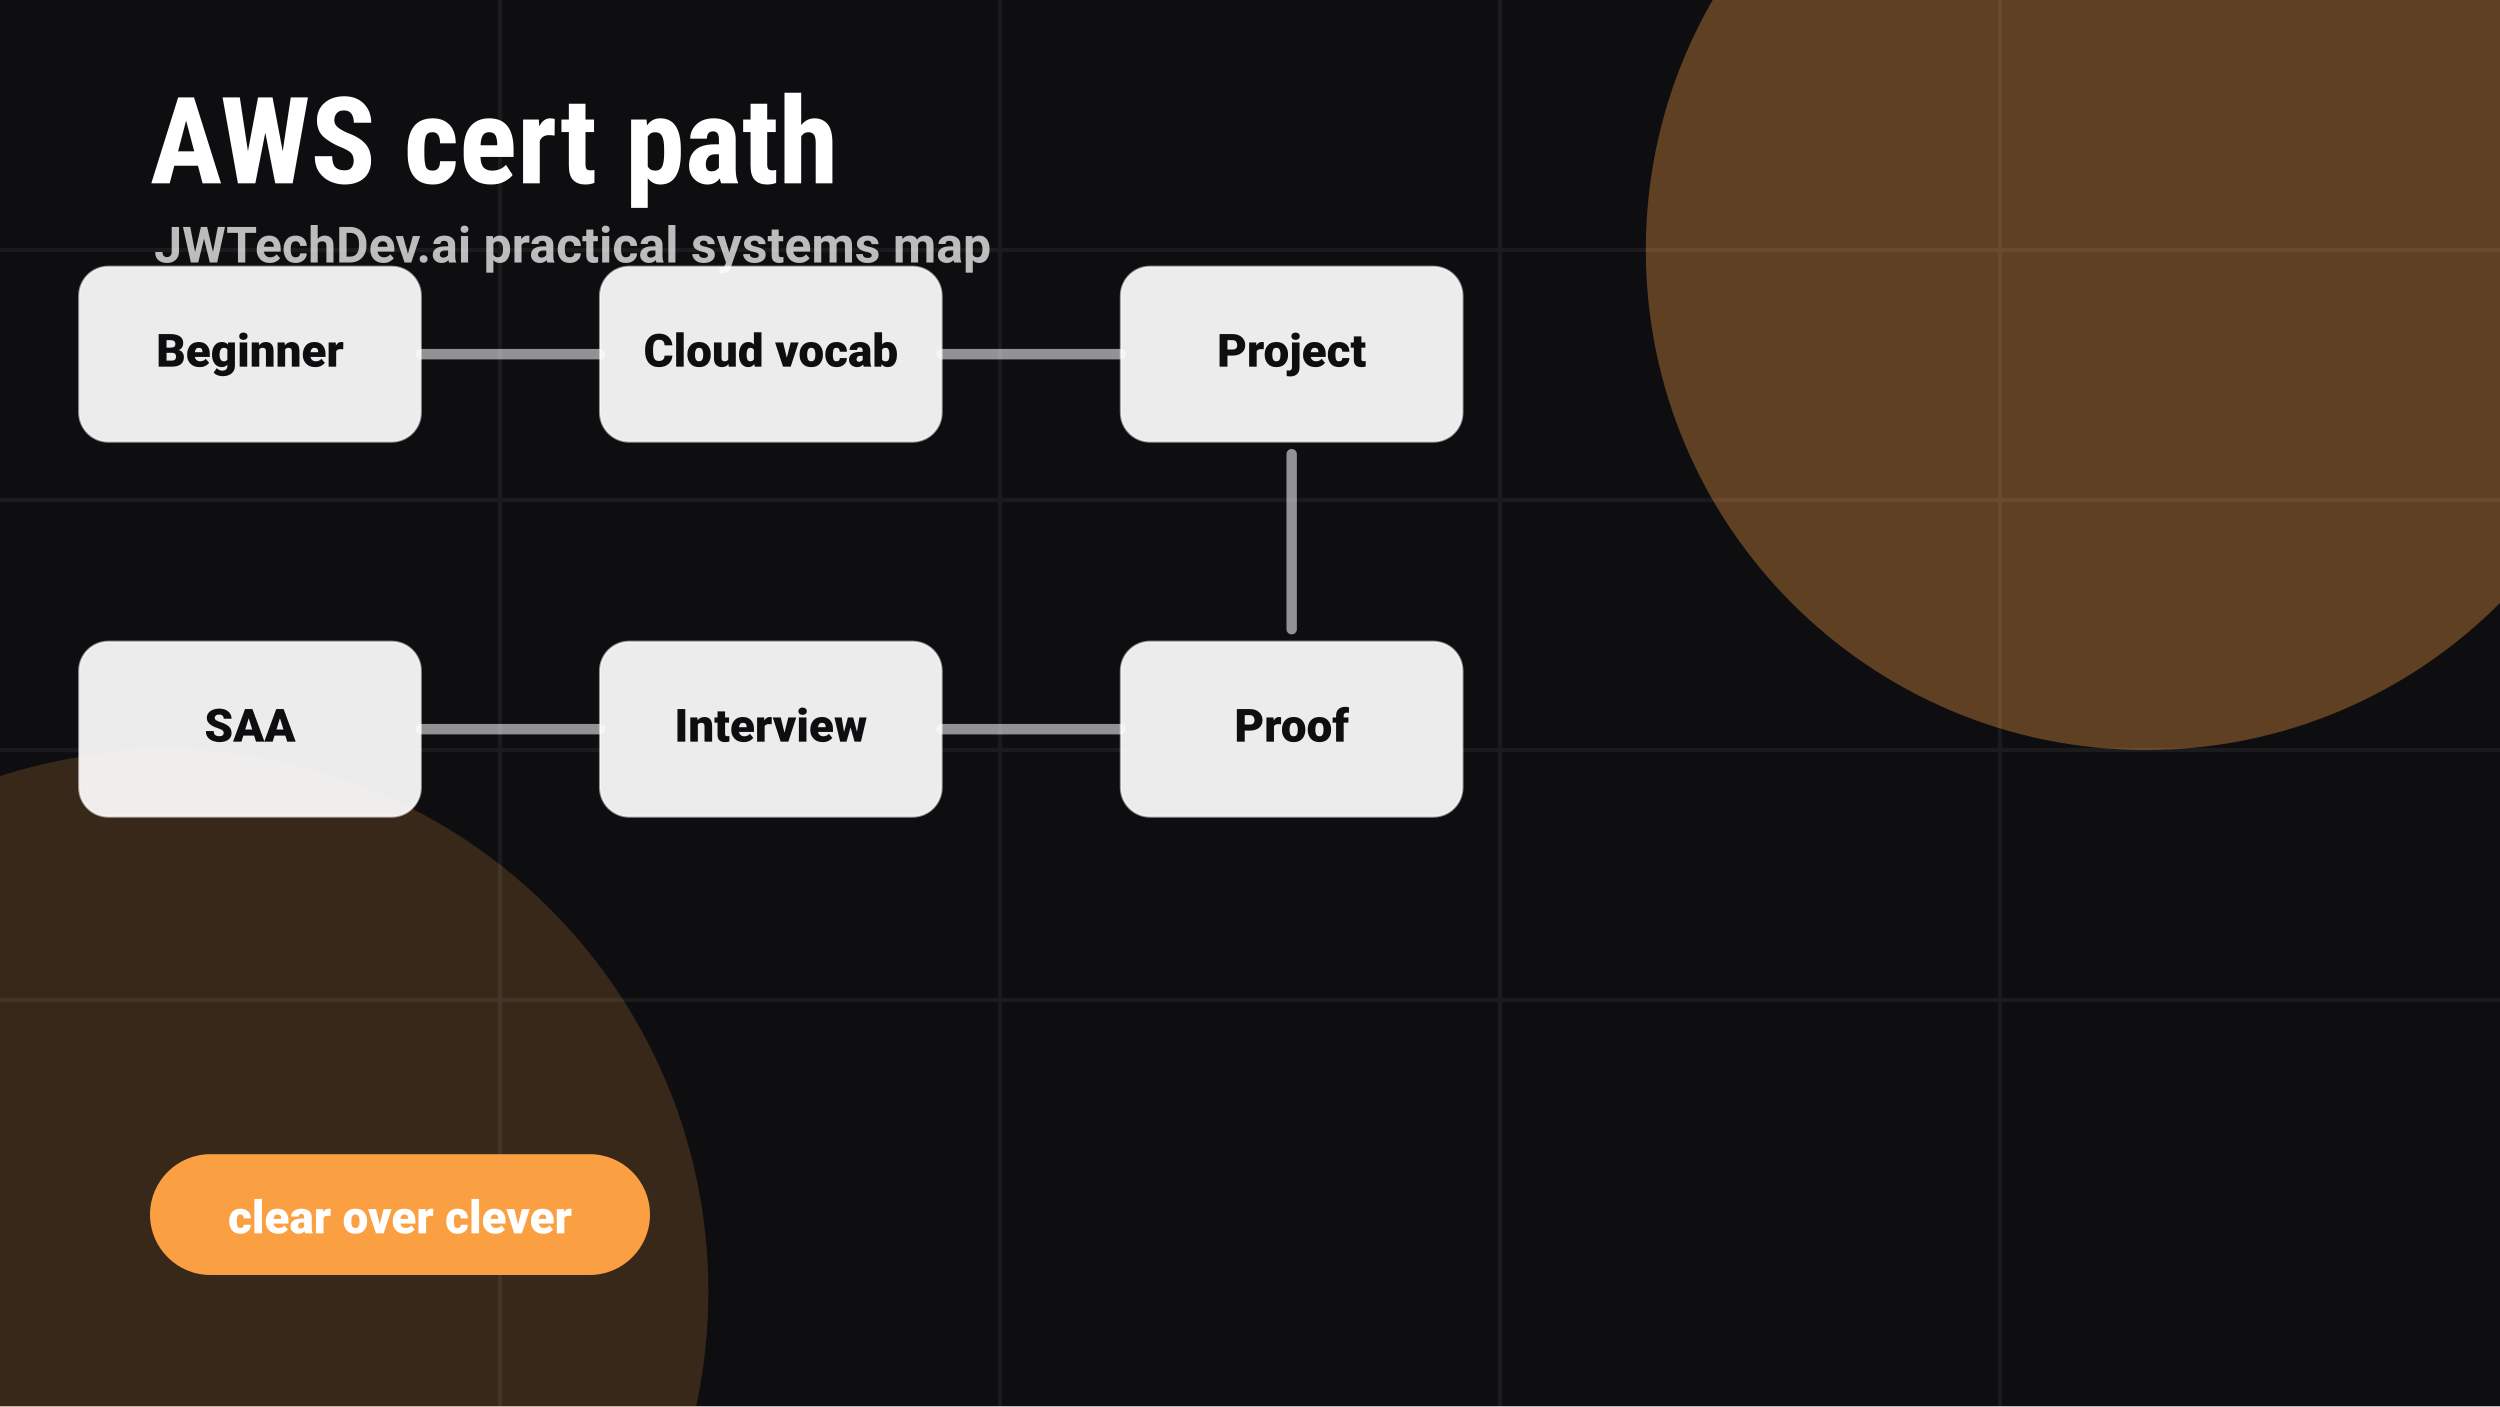
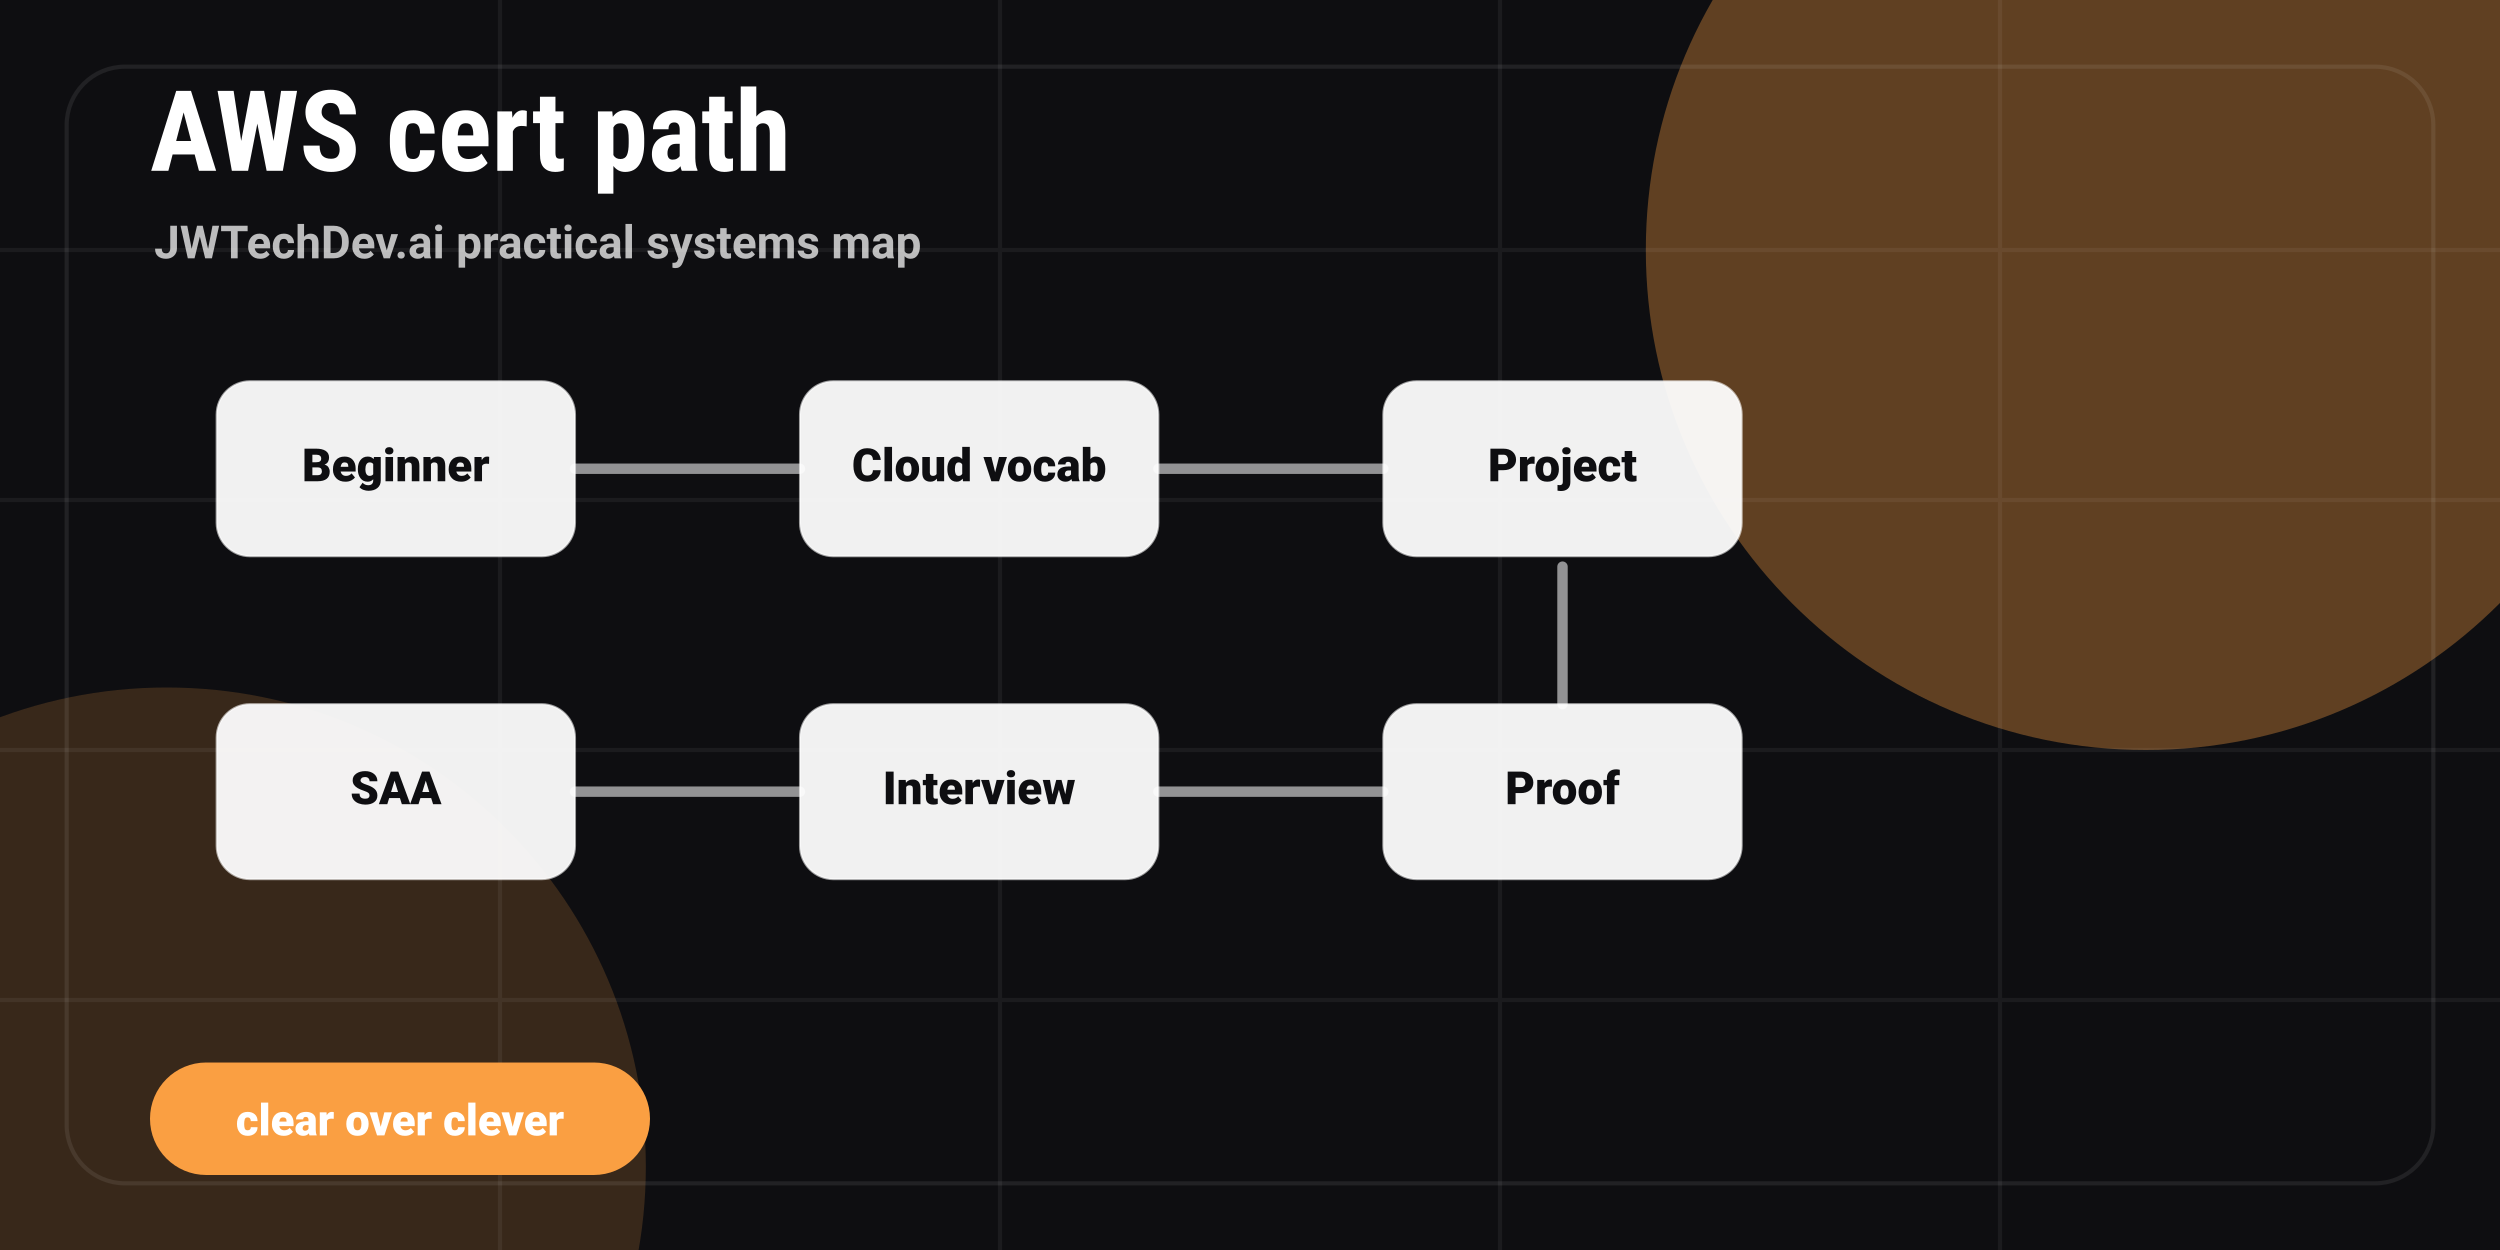
- <svg xmlns="http://www.w3.org/2000/svg" width="1200" height="675" viewBox="0 0 1200 675" role="img" aria-labelledby="title desc">
-   <rect width="1200" height="675" fill="#0e0e11" />
+ <svg xmlns="http://www.w3.org/2000/svg" width="1200" height="600" viewBox="0 0 1200 600" role="img" aria-labelledby="title desc">
+   <rect width="1200" height="600" fill="#0e0e11" />
  <circle cx="1030" cy="120" r="240" fill="#FA9F42" opacity=".35" />
-   <circle cx="80" cy="620" r="260" fill="#FA9F42" opacity=".18" />
-   <path d="M0 120h1200M0 240h1200M0 360h1200M0 480h1200M240 0v675M480 0v675M720 0v675M960 0v675" stroke="rgba(255,255,255,.055)" stroke-width="2" />
-   <text x="72" y="88" font-family="Roboto Condensed, Arial, sans-serif" font-size="58" font-weight="900" fill="#fff">AWS cert path</text>
-   <text x="74" y="126" font-family="Roboto, Arial, sans-serif" font-size="24" font-weight="700" fill="rgba(255,255,255,.72)">JWTechDev.ai practical systems map</text>
-   <path d="M202 170h86M452 170h86M620 218v84M538 350h-86M288 350h-86" fill="none" stroke="rgba(255,255,255,.55)" stroke-width="5" stroke-linecap="round" />
+   <circle cx="80" cy="560" r="230" fill="#FA9F42" opacity=".18" />
+   <rect x="32" y="32" width="1136" height="536" rx="28" fill="none" stroke="rgba(255,255,255,.08)" stroke-width="2" />
+   <path d="M0 120h1200M0 240h1200M0 360h1200M0 480h1200M240 0v600M480 0v600M720 0v600M960 0v600" stroke="rgba(255,255,255,.055)" stroke-width="2" />
+   <text x="72" y="82" font-family="Roboto Condensed, Arial, sans-serif" font-size="54" font-weight="900" fill="#fff">AWS cert path</text>
+   <text x="74" y="124" font-family="Roboto, Arial, sans-serif" font-size="22" font-weight="700" fill="rgba(255,255,255,.72)">JWTechDev.ai practical systems map</text>
+   <path d="M276 225h108M556 225h108M750 272v66M664 380h-108M384 380h-108" fill="none" stroke="rgba(255,255,255,.55)" stroke-width="5" stroke-linecap="round" />
  <g>
-     <rect x="38" y="128" width="164" height="84" rx="14" fill="rgba(255,255,255,.92)" stroke="rgba(255,255,255,.55)" />
-     <text x="120" y="176" text-anchor="middle" font-family="Roboto, Arial, sans-serif" font-size="22" font-weight="900" fill="#0e0e11">Beginner</text>
+     <rect x="104" y="183" width="172" height="84" rx="16" fill="rgba(255,255,255,.94)" stroke="rgba(255,255,255,.6)" />
+     <text x="190" y="231" text-anchor="middle" font-family="Roboto, Arial, sans-serif" font-size="22" font-weight="900" fill="#0e0e11">Beginner</text>
  </g>
  <g>
-     <rect x="288" y="128" width="164" height="84" rx="14" fill="rgba(255,255,255,.92)" stroke="rgba(255,255,255,.55)" />
-     <text x="370" y="176" text-anchor="middle" font-family="Roboto, Arial, sans-serif" font-size="22" font-weight="900" fill="#0e0e11">Cloud vocab</text>
+     <rect x="384" y="183" width="172" height="84" rx="16" fill="rgba(255,255,255,.94)" stroke="rgba(255,255,255,.6)" />
+     <text x="470" y="231" text-anchor="middle" font-family="Roboto, Arial, sans-serif" font-size="22" font-weight="900" fill="#0e0e11">Cloud vocab</text>
  </g>
  <g>
-     <rect x="538" y="128" width="164" height="84" rx="14" fill="rgba(255,255,255,.92)" stroke="rgba(255,255,255,.55)" />
-     <text x="620" y="176" text-anchor="middle" font-family="Roboto, Arial, sans-serif" font-size="22" font-weight="900" fill="#0e0e11">Project</text>
+     <rect x="664" y="183" width="172" height="84" rx="16" fill="rgba(255,255,255,.94)" stroke="rgba(255,255,255,.6)" />
+     <text x="750" y="231" text-anchor="middle" font-family="Roboto, Arial, sans-serif" font-size="22" font-weight="900" fill="#0e0e11">Project</text>
  </g>
  <g>
-     <rect x="38" y="308" width="164" height="84" rx="14" fill="rgba(255,255,255,.92)" stroke="rgba(255,255,255,.55)" />
-     <text x="120" y="356" text-anchor="middle" font-family="Roboto, Arial, sans-serif" font-size="22" font-weight="900" fill="#0e0e11">SAA</text>
+     <rect x="104" y="338" width="172" height="84" rx="16" fill="rgba(255,255,255,.94)" stroke="rgba(255,255,255,.6)" />
+     <text x="190" y="386" text-anchor="middle" font-family="Roboto, Arial, sans-serif" font-size="22" font-weight="900" fill="#0e0e11">SAA</text>
  </g>
  <g>
-     <rect x="288" y="308" width="164" height="84" rx="14" fill="rgba(255,255,255,.92)" stroke="rgba(255,255,255,.55)" />
-     <text x="370" y="356" text-anchor="middle" font-family="Roboto, Arial, sans-serif" font-size="22" font-weight="900" fill="#0e0e11">Interview</text>
+     <rect x="384" y="338" width="172" height="84" rx="16" fill="rgba(255,255,255,.94)" stroke="rgba(255,255,255,.6)" />
+     <text x="470" y="386" text-anchor="middle" font-family="Roboto, Arial, sans-serif" font-size="22" font-weight="900" fill="#0e0e11">Interview</text>
  </g>
  <g>
-     <rect x="538" y="308" width="164" height="84" rx="14" fill="rgba(255,255,255,.92)" stroke="rgba(255,255,255,.55)" />
-     <text x="620" y="356" text-anchor="middle" font-family="Roboto, Arial, sans-serif" font-size="22" font-weight="900" fill="#0e0e11">Proof</text>
+     <rect x="664" y="338" width="172" height="84" rx="16" fill="rgba(255,255,255,.94)" stroke="rgba(255,255,255,.6)" />
+     <text x="750" y="386" text-anchor="middle" font-family="Roboto, Arial, sans-serif" font-size="22" font-weight="900" fill="#0e0e11">Proof</text>
  </g>
-   <rect x="72" y="554" width="240" height="58" rx="29" fill="#FA9F42" />
-   <text x="192" y="592" text-anchor="middle" font-family="Roboto, Arial, sans-serif" font-size="22" font-weight="900" fill="#fff">clear over clever</text>
+   <rect x="72" y="510" width="240" height="54" rx="27" fill="#FA9F42" />
+   <text x="192" y="545" text-anchor="middle" font-family="Roboto, Arial, sans-serif" font-size="21" font-weight="900" fill="#fff">clear over clever</text>
</svg>
